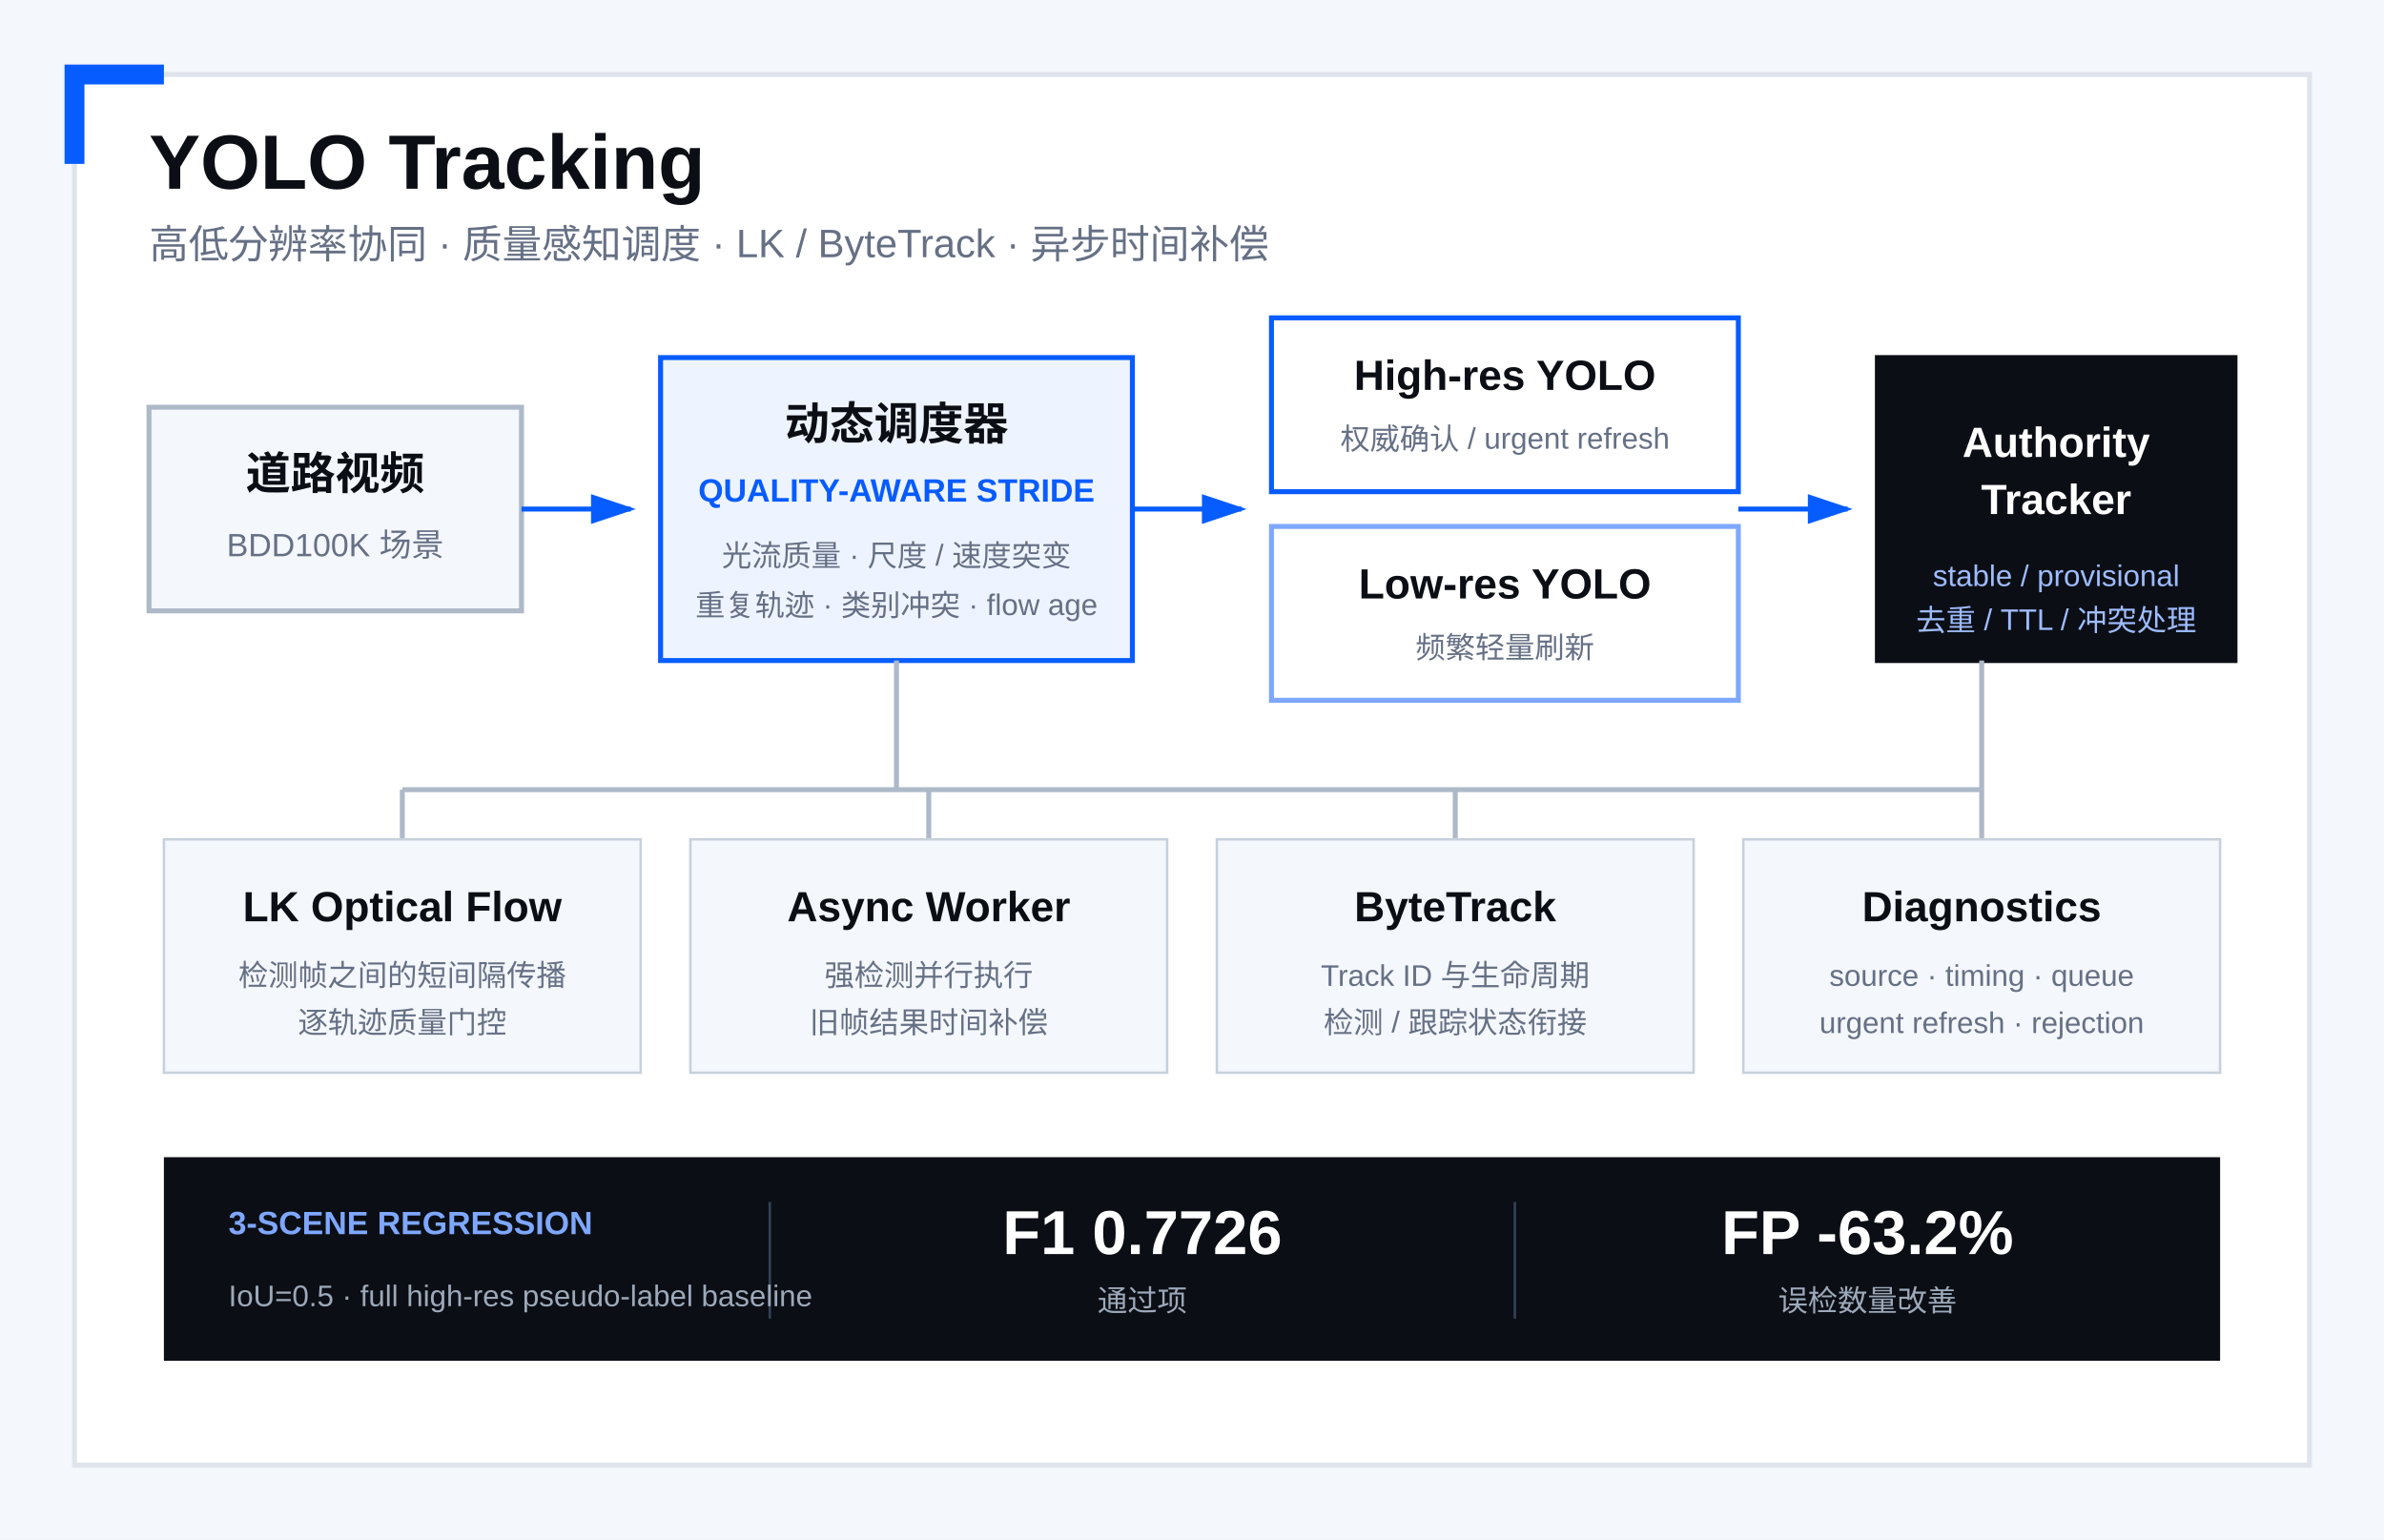
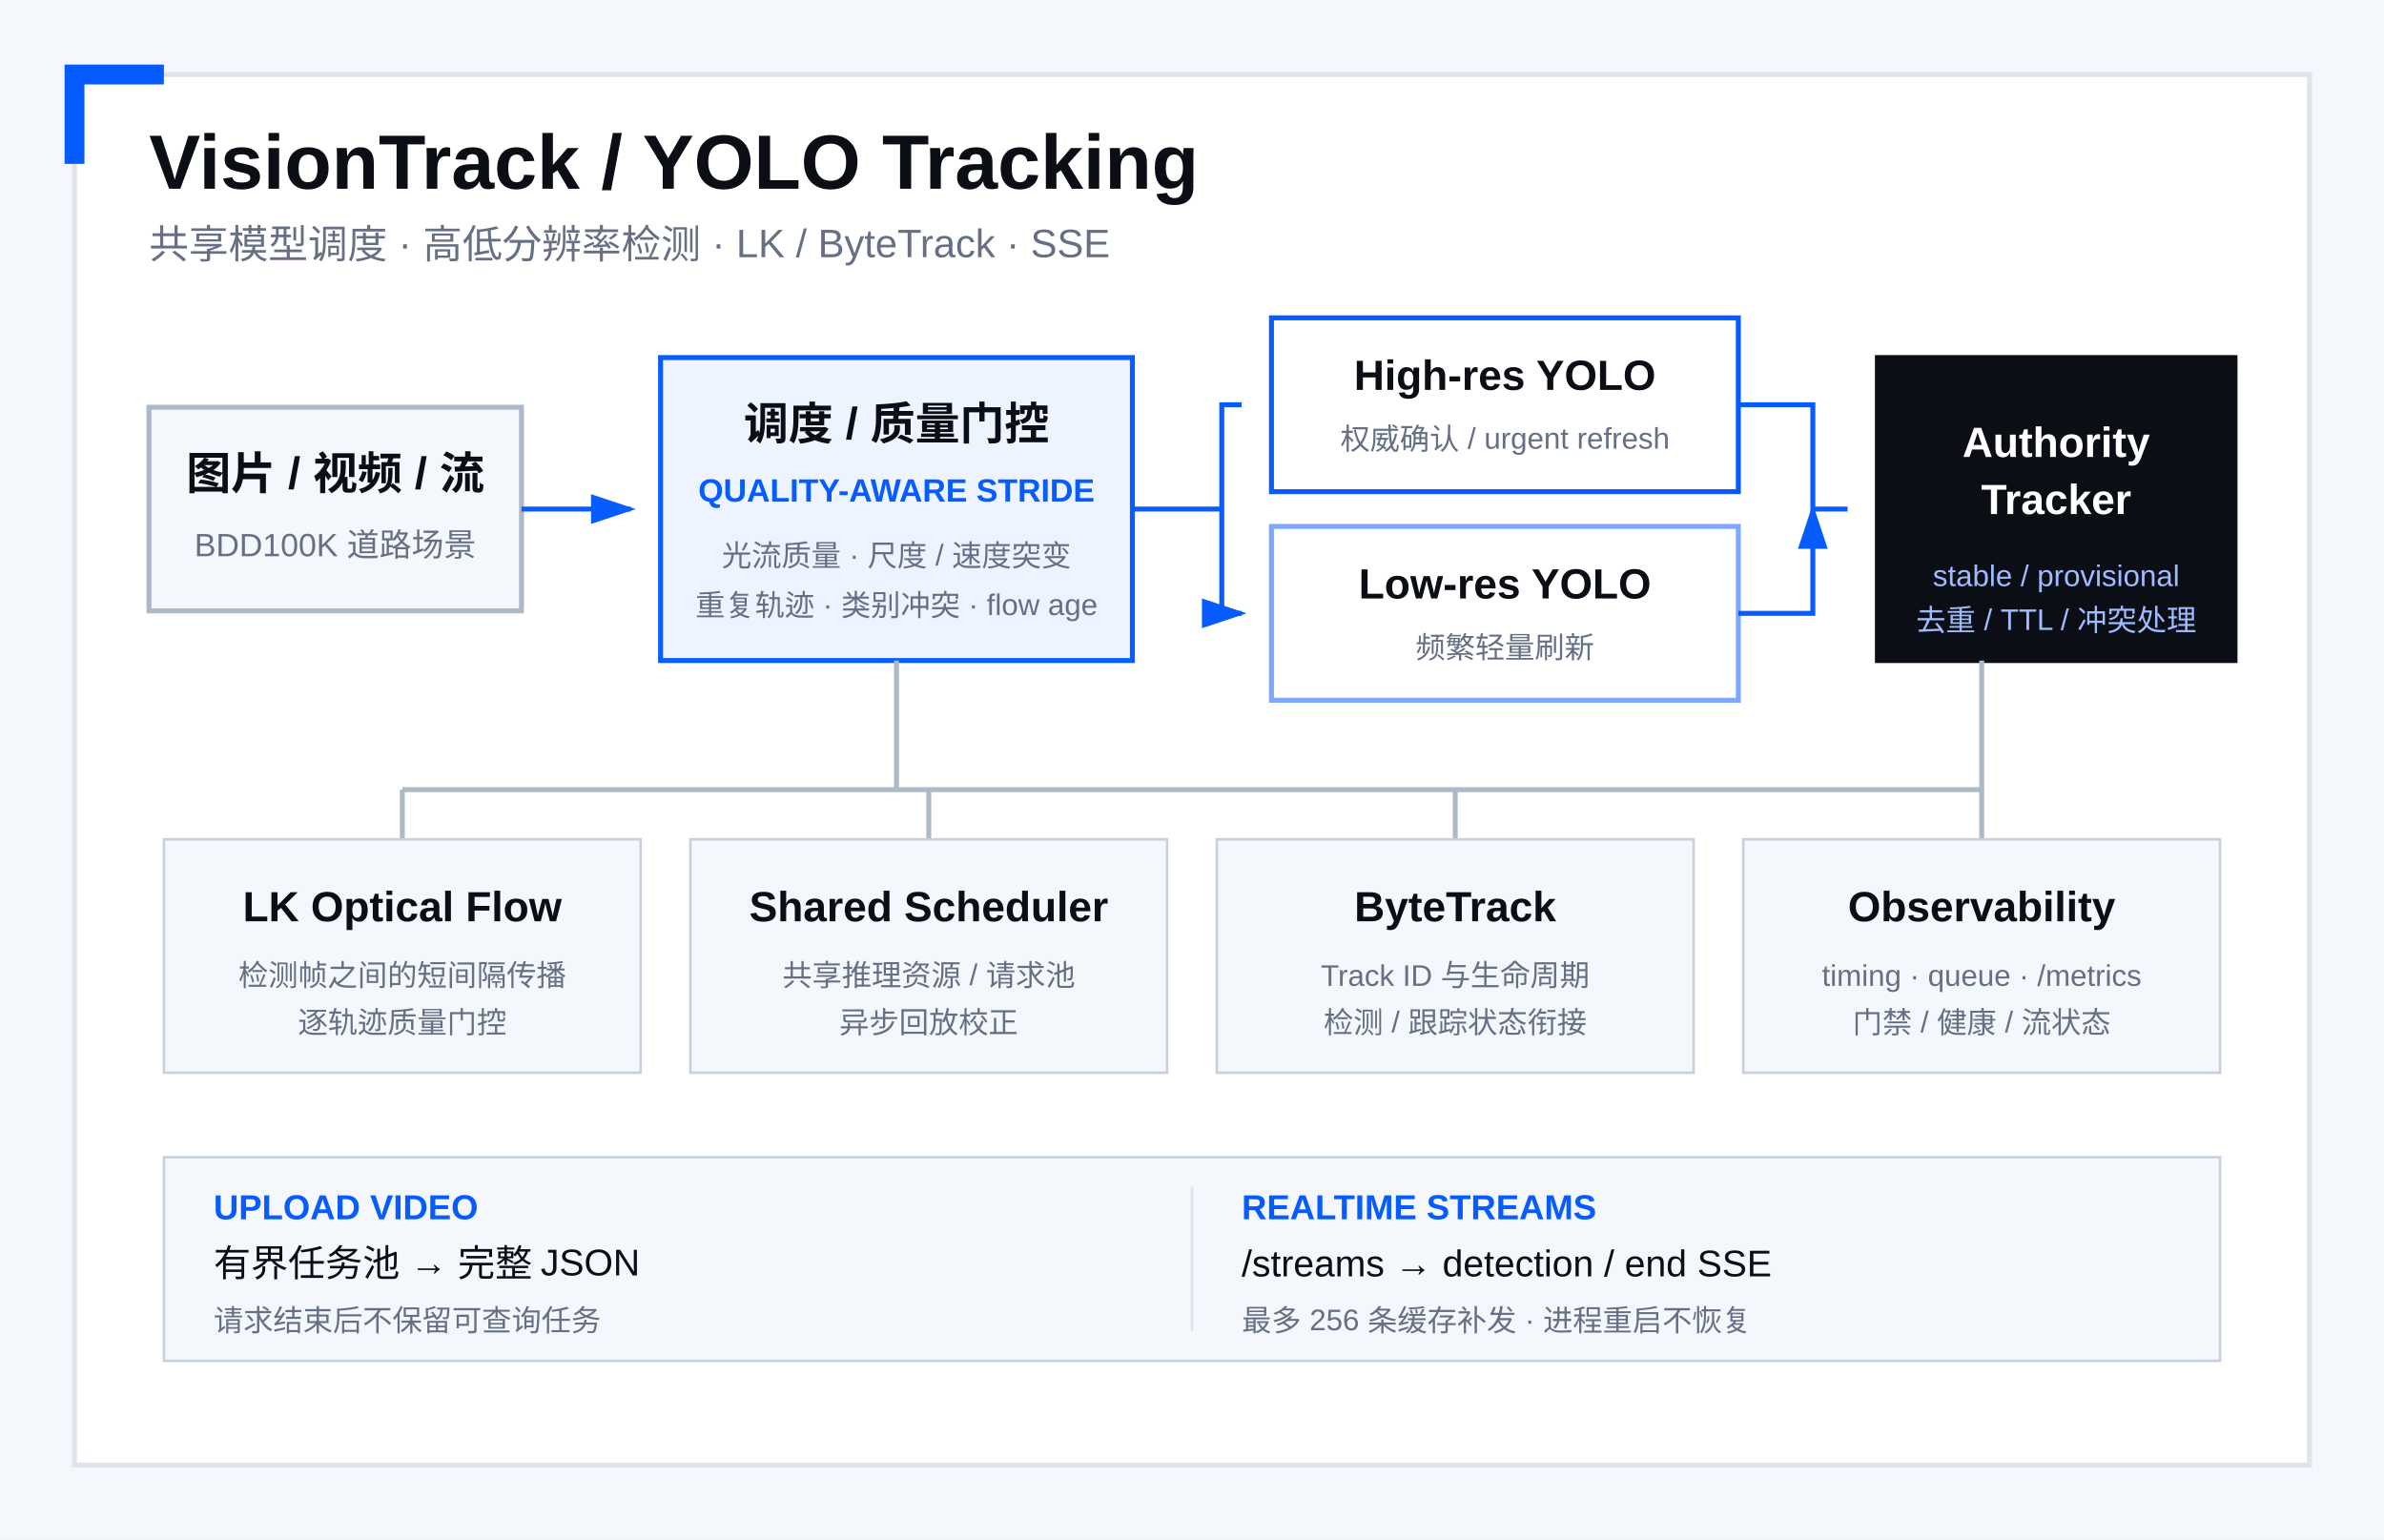
<svg xmlns="http://www.w3.org/2000/svg" viewBox="0 0 960 620" role="img" aria-labelledby="title desc">
  <defs>
    <marker id="arrow" markerWidth="10" markerHeight="10" refX="8" refY="3" orient="auto" markerUnits="strokeWidth">
      <path d="M0 0L9 3L0 6Z" fill="#075cff" />
    </marker>
  </defs>
  <rect width="960" height="620" fill="#f4f7fb" />
  <rect x="30" y="30" width="900" height="560" fill="#ffffff" stroke="#dfe4ec" stroke-width="2" />
  <path d="M30 66V30H66" fill="none" stroke="#075cff" stroke-width="8" />
  <g font-family="Arial, 'PingFang SC', sans-serif">
-     <text x="60" y="76" fill="#0b0e14" font-size="31" font-weight="700">YOLO Tracking</text>
-     <text x="60" y="104" fill="#667085" font-size="16">高低分辨率协同 · 质量感知调度 · LK / ByteTrack · 异步时间补偿</text>
+     <text x="60" y="76" fill="#0b0e14" font-size="31" font-weight="700">VisionTrack / YOLO Tracking</text>
+     <text x="60" y="104" fill="#667085" font-size="16">共享模型调度 · 高低分辨率检测 · LK / ByteTrack · SSE</text>
    <g text-anchor="middle">
      <rect x="60" y="164" width="150" height="82" fill="#f4f7fb" stroke="#aeb9c8" stroke-width="2" />
-       <text x="135" y="197" fill="#0b0e14" font-size="18" font-weight="700">道路视频</text>
-       <text x="135" y="224" fill="#667085" font-size="13">BDD100K 场景</text>
+       <text x="135" y="197" fill="#0b0e14" font-size="18" font-weight="700">图片 / 视频 / 流</text>
+       <text x="135" y="224" fill="#667085" font-size="13">BDD100K 道路场景</text>
      <path d="M210 205H254" stroke="#075cff" stroke-width="2" marker-end="url(#arrow)" />
      <rect x="266" y="144" width="190" height="122" fill="#eef4ff" stroke="#075cff" stroke-width="2" />
-       <text x="361" y="177" fill="#0b0e14" font-size="18" font-weight="700">动态调度器</text>
+       <text x="361" y="177" fill="#0b0e14" font-size="18" font-weight="700">调度 / 质量门控</text>
      <text x="361" y="202" fill="#075cff" font-size="13" font-weight="700">QUALITY-AWARE STRIDE</text>
      <text x="361" y="228" fill="#667085" font-size="12">光流质量 · 尺度 / 速度突变</text>
      <text x="361" y="248" fill="#667085" font-size="12">重复轨迹 · 类别冲突 · flow age</text>
-       <path d="M456 205H500" stroke="#075cff" stroke-width="2" marker-end="url(#arrow)" />
+       <path d="M456 205H492V163H500M492 205V247H500" fill="none" stroke="#075cff" stroke-width="2" marker-end="url(#arrow)" />
      <rect x="512" y="128" width="188" height="70" fill="#ffffff" stroke="#075cff" stroke-width="2" />
      <text x="606" y="157" fill="#0b0e14" font-size="17" font-weight="700">High-res YOLO</text>
      <text x="606" y="181" fill="#667085" font-size="12">权威确认 / urgent refresh</text>
      <rect x="512" y="212" width="188" height="70" fill="#ffffff" stroke="#7ea7ff" stroke-width="2" />
      <text x="606" y="241" fill="#0b0e14" font-size="17" font-weight="700">Low-res YOLO</text>
      <text x="606" y="265" fill="#667085" font-size="12">频繁轻量刷新</text>
-       <path d="M700 205H744" stroke="#075cff" stroke-width="2" marker-end="url(#arrow)" />
+       <path d="M700 163H730V205H744M700 247H730V205" fill="none" stroke="#075cff" stroke-width="2" marker-end="url(#arrow)" />
      <rect x="756" y="144" width="144" height="122" fill="#0b0e14" stroke="#0b0e14" stroke-width="2" />
      <text x="828" y="184" fill="#ffffff" font-size="17" font-weight="700">Authority</text>
      <text x="828" y="207" fill="#ffffff" font-size="17" font-weight="700">Tracker</text>
      <text x="828" y="236" fill="#9ebcff" font-size="12">stable / provisional</text>
      <text x="828" y="254" fill="#9ebcff" font-size="12">去重 / TTL / 冲突处理</text>
    </g>
    <path d="M361 266V318M162 318H798" fill="none" stroke="#aeb9c8" stroke-width="2" />
    <path d="M162 318V338M374 318V338M586 318V338M798 266V338" fill="none" stroke="#aeb9c8" stroke-width="2" />
    <g text-anchor="middle">
      <rect x="66" y="338" width="192" height="94" fill="#f4f7fb" stroke="#c7d0dc" />
      <text x="162" y="371" fill="#0b0e14" font-size="17" font-weight="700">LK Optical Flow</text>
      <text x="162" y="397" fill="#667085" font-size="12">检测帧之间的短间隔传播</text>
      <text x="162" y="416" fill="#667085" font-size="12">逐轨迹质量门控</text>
      <rect x="278" y="338" width="192" height="94" fill="#f4f7fb" stroke="#c7d0dc" />
-       <text x="374" y="371" fill="#0b0e14" font-size="17" font-weight="700">Async Worker</text>
-       <text x="374" y="397" fill="#667085" font-size="12">强检测并行执行</text>
-       <text x="374" y="416" fill="#667085" font-size="12">旧帧结果时间补偿</text>
+       <text x="374" y="371" fill="#0b0e14" font-size="17" font-weight="700">Shared Scheduler</text>
+       <text x="374" y="397" fill="#667085" font-size="12">共享推理资源 / 请求池</text>
+       <text x="374" y="416" fill="#667085" font-size="12">异步回放校正</text>
      <rect x="490" y="338" width="192" height="94" fill="#f4f7fb" stroke="#c7d0dc" />
      <text x="586" y="371" fill="#0b0e14" font-size="17" font-weight="700">ByteTrack</text>
      <text x="586" y="397" fill="#667085" font-size="12">Track ID 与生命周期</text>
      <text x="586" y="416" fill="#667085" font-size="12">检测 / 跟踪状态衔接</text>
      <rect x="702" y="338" width="192" height="94" fill="#f4f7fb" stroke="#c7d0dc" />
-       <text x="798" y="371" fill="#0b0e14" font-size="17" font-weight="700">Diagnostics</text>
-       <text x="798" y="397" fill="#667085" font-size="12">source · timing · queue</text>
-       <text x="798" y="416" fill="#667085" font-size="12">urgent refresh · rejection</text>
+       <text x="798" y="371" fill="#0b0e14" font-size="17" font-weight="700">Observability</text>
+       <text x="798" y="397" fill="#667085" font-size="12">timing · queue · /metrics</text>
+       <text x="798" y="416" fill="#667085" font-size="12">门禁 / 健康 / 流状态</text>
    </g>
-     <rect x="66" y="466" width="828" height="82" fill="#0b0e14" />
-     <text x="92" y="497" fill="#7ea7ff" font-size="13" font-weight="700">3-SCENE REGRESSION</text>
-     <line x1="310" y1="484" x2="310" y2="531" stroke="#344157" />
-     <line x1="610" y1="484" x2="610" y2="531" stroke="#344157" />
-     <text x="460" y="505" fill="#ffffff" font-size="25" font-weight="700" text-anchor="middle">F1 0.7726</text>
-     <text x="752" y="505" fill="#ffffff" font-size="25" font-weight="700" text-anchor="middle">FP -63.2%</text>
-     <text x="92" y="526" fill="#9da9ba" font-size="12">IoU=0.5 · full high-res pseudo-label baseline</text>
-     <text x="460" y="528" fill="#9da9ba" font-size="12" text-anchor="middle">通过项</text>
-     <text x="752" y="528" fill="#9da9ba" font-size="12" text-anchor="middle">误检数量改善</text>
+     <rect x="66" y="466" width="828" height="82" fill="#f4f7fb" stroke="#c7d0dc" />
+     <line x1="480" y1="478" x2="480" y2="536" stroke="#dfe4ec" />
+     <text x="86" y="491" fill="#075cff" font-size="14" font-weight="700">UPLOAD VIDEO</text>
+     <text x="86" y="514" fill="#0b0e14" font-size="15">有界任务池 → 完整 JSON</text>
+     <text x="86" y="536" fill="#667085" font-size="12">请求结束后不保留可查询任务</text>
+     <text x="500" y="491" fill="#075cff" font-size="14" font-weight="700">REALTIME STREAMS</text>
+     <text x="500" y="514" fill="#0b0e14" font-size="15">/streams → detection / end SSE</text>
+     <text x="500" y="536" fill="#667085" font-size="12">最多 256 条缓存补发 · 进程重启不恢复</text>
  </g>
</svg>
